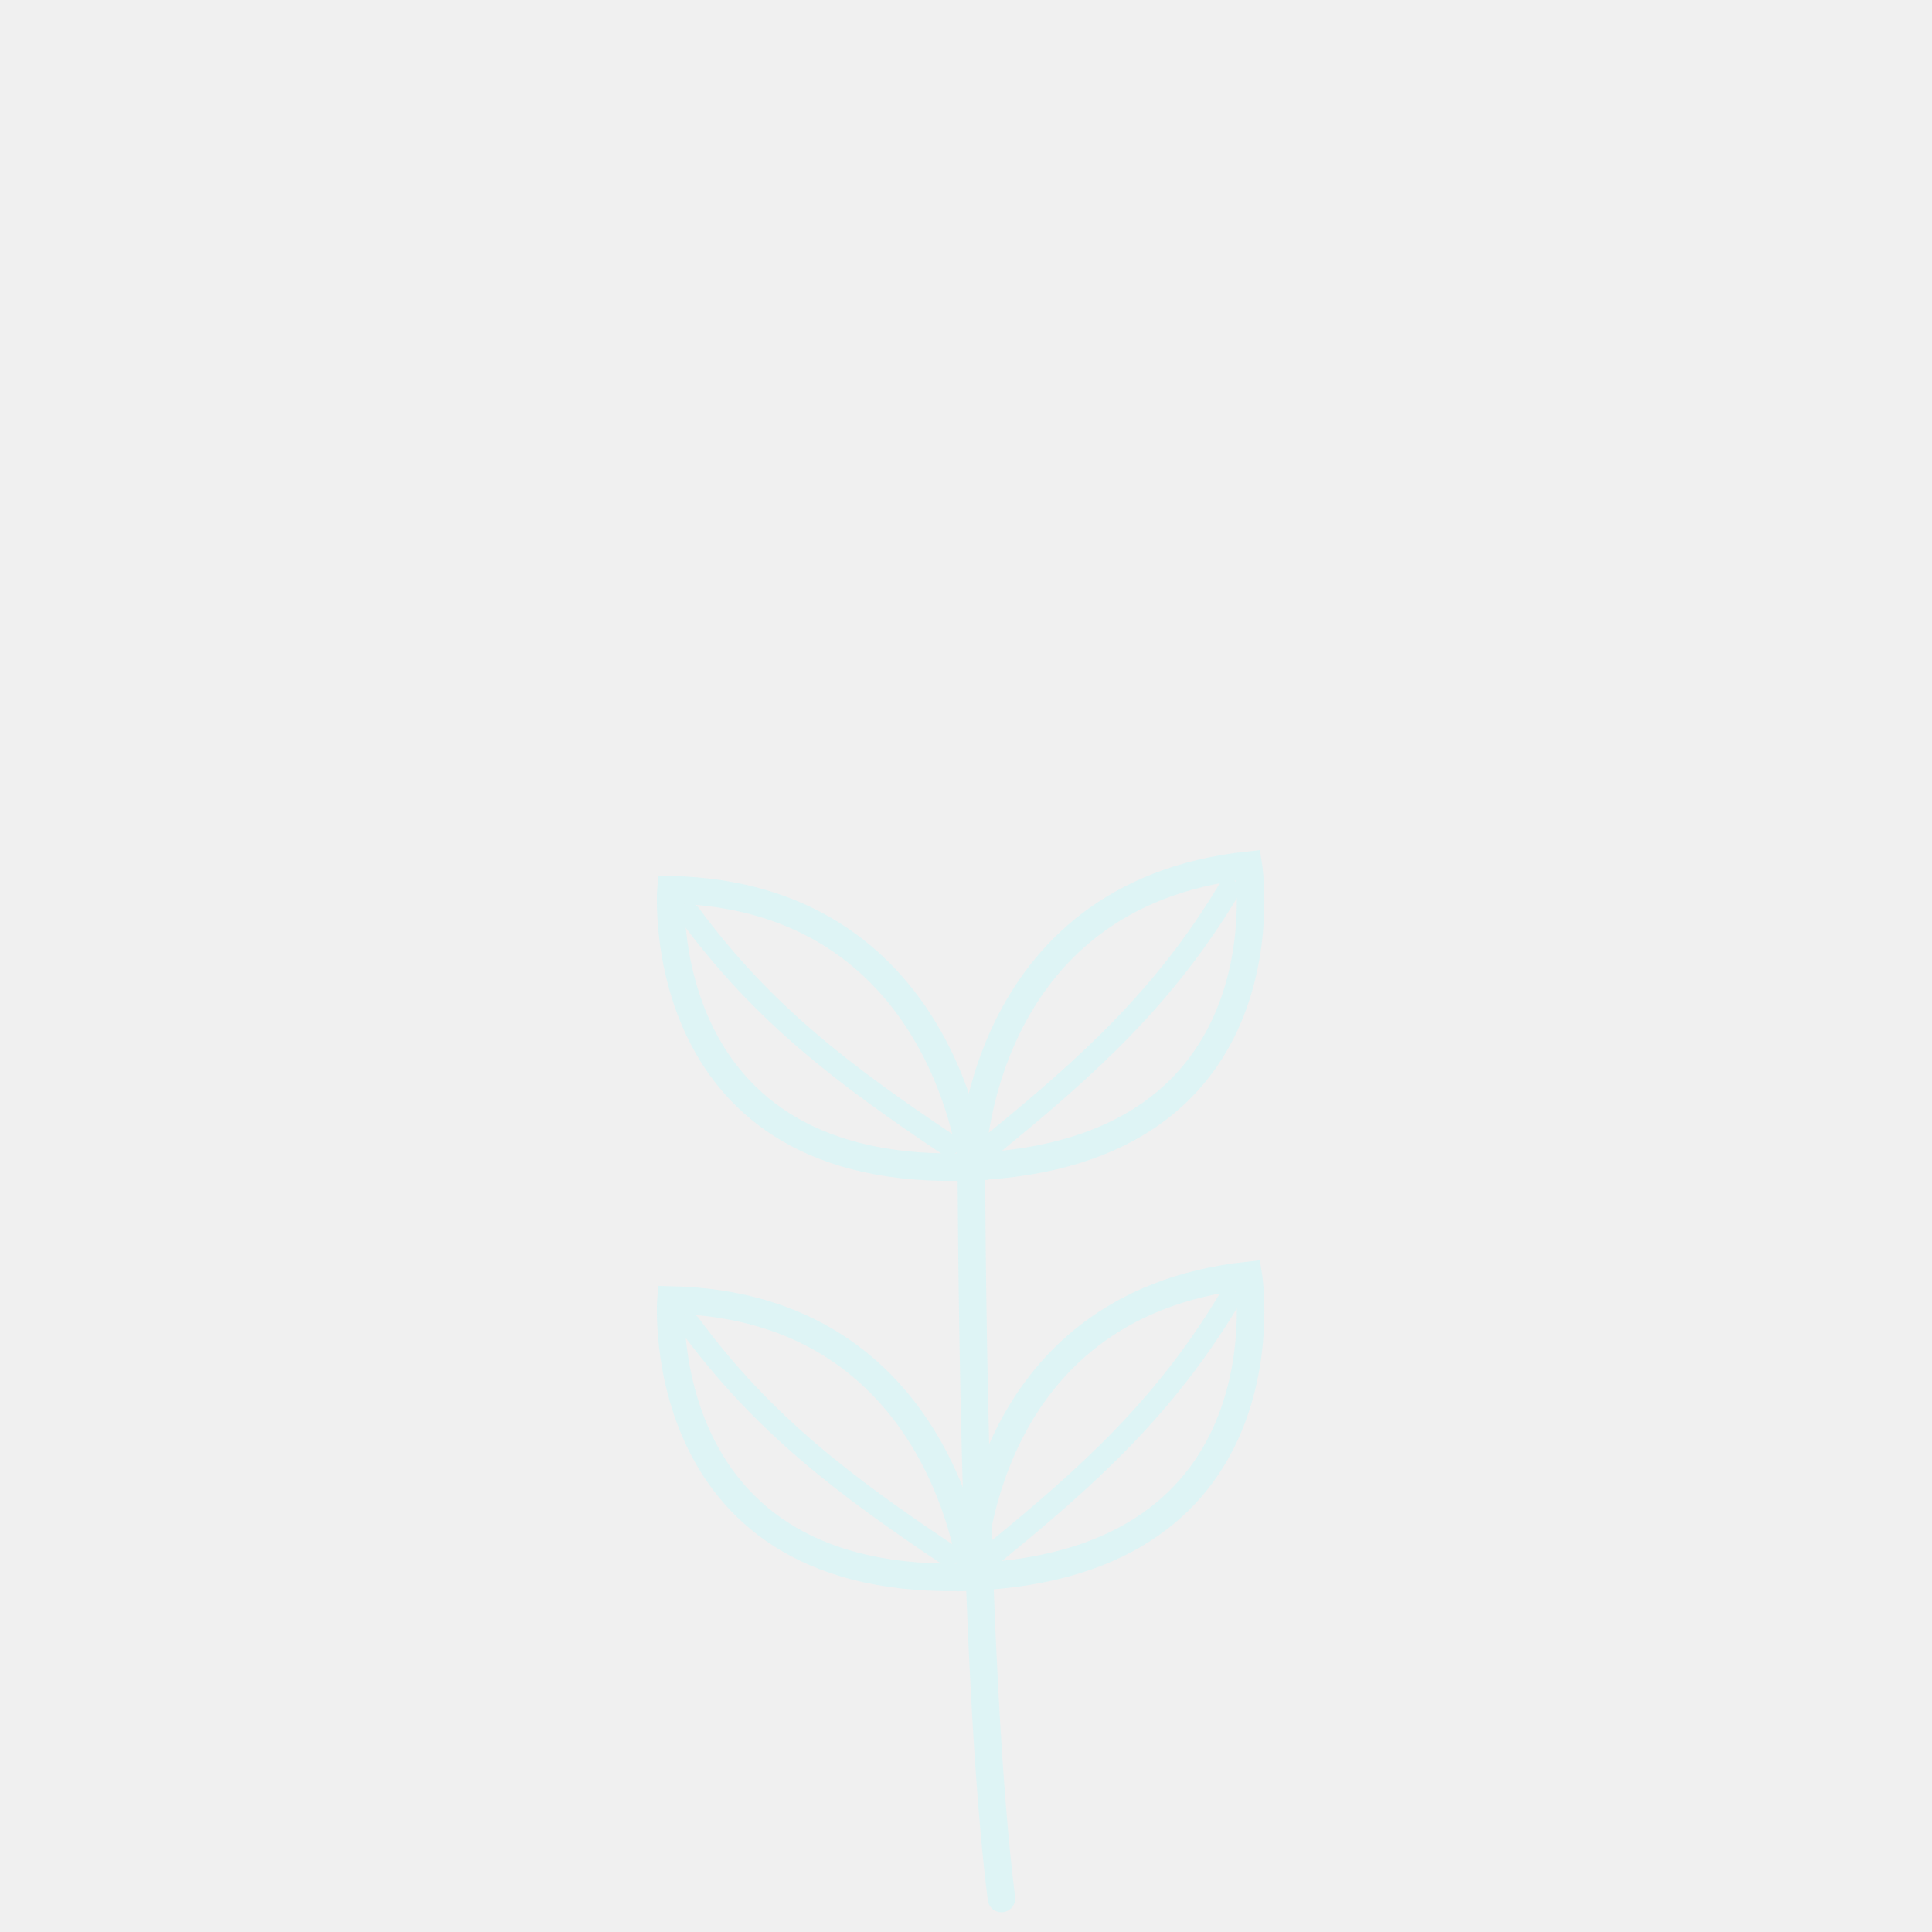
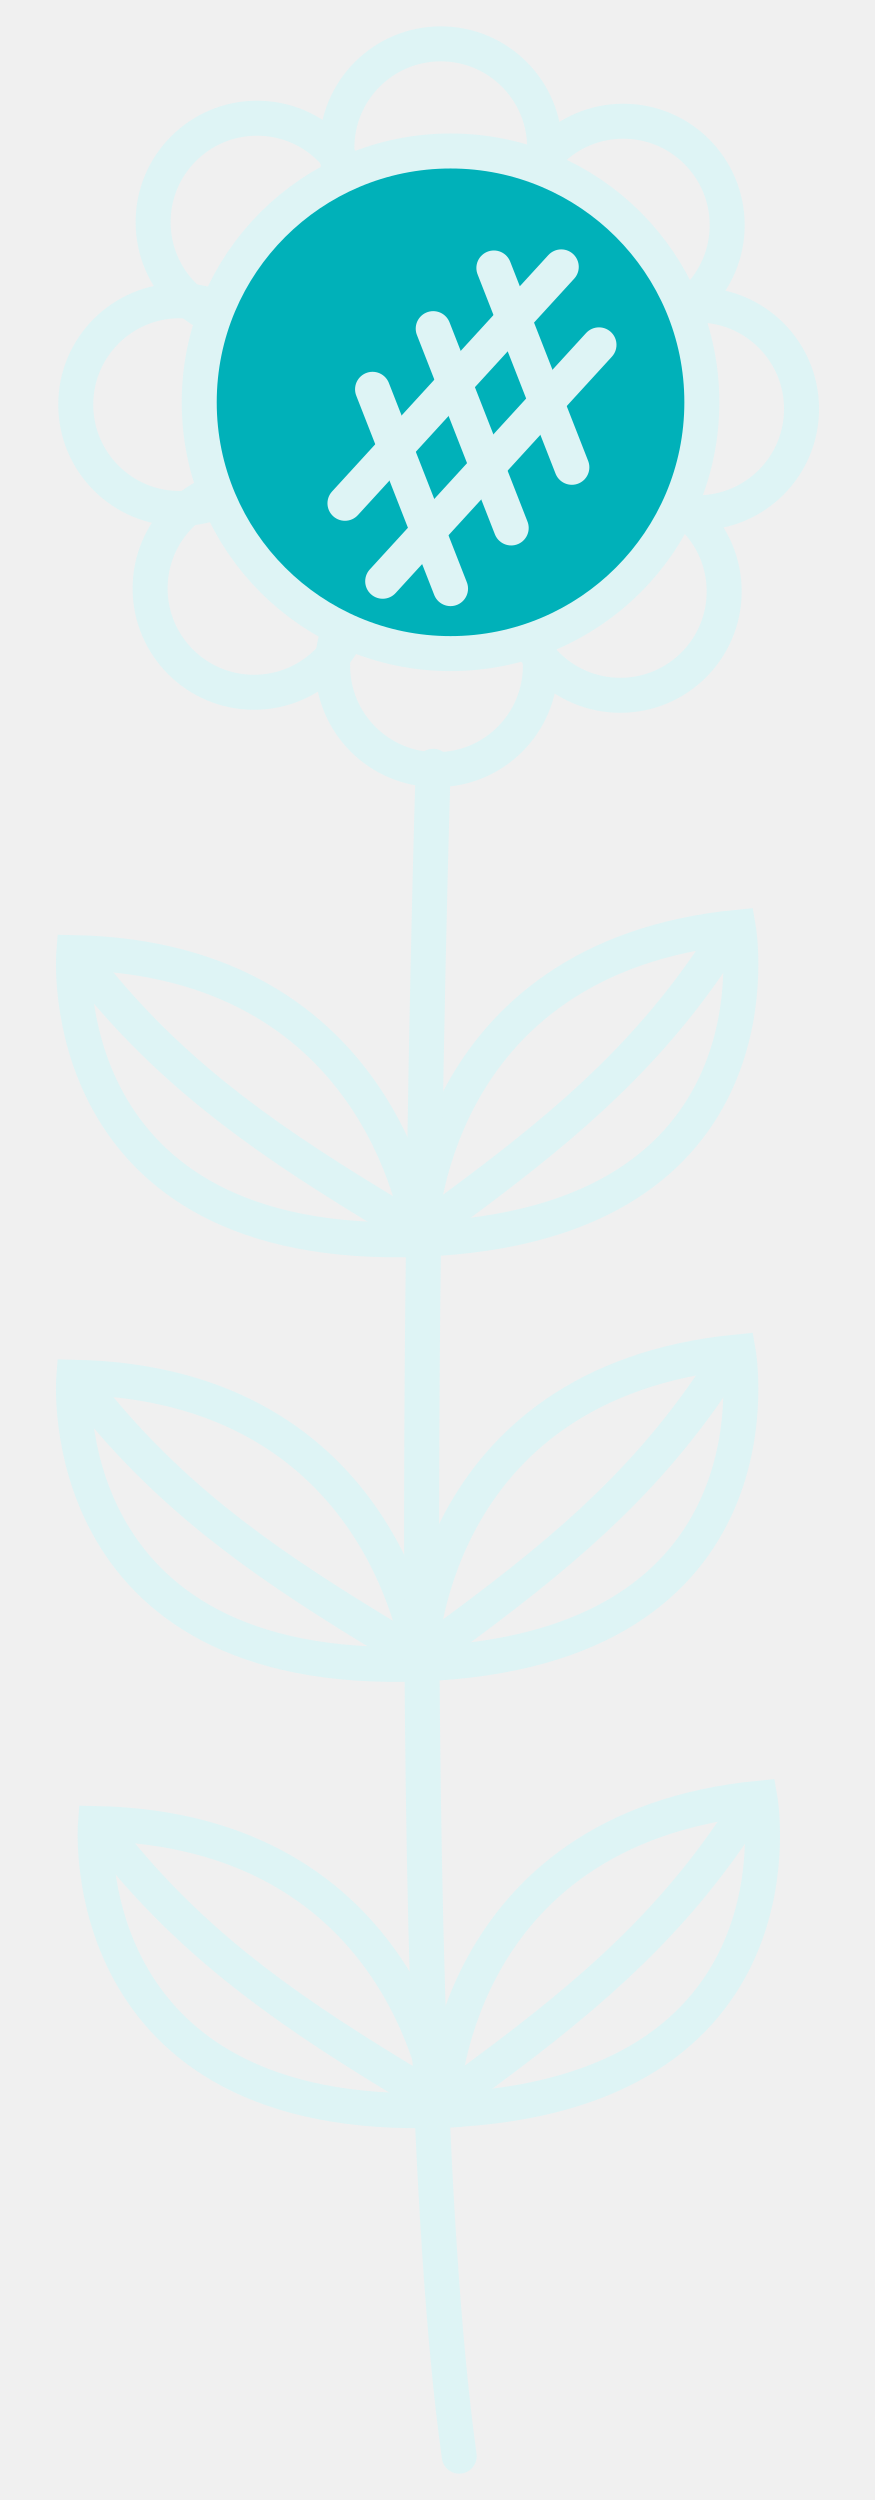
- <svg xmlns="http://www.w3.org/2000/svg" version="1.1" x="0px" y="0px" viewBox="0 0 200 200" style="enable-background:new 0 0 200 200;" xml:space="preserve">
+ <svg xmlns="http://www.w3.org/2000/svg" version="1.1" x="0px" y="0px" viewBox="0 0 70 200" style="enable-background:new 0 0 70 200;" xml:space="preserve">
  <style type="text/css">
- 	.st0{display:none;}
- 	.st1{display:inline;}
- 	.st2{fill:none;stroke:#DEF4F5;stroke-width:2.8;stroke-linecap:round;stroke-miterlimit:10;}
- 	.st3{fill:#00B1B9;stroke:#DEF4F5;stroke-width:2.8;stroke-miterlimit:10;}
+ 	.st0{fill:none;stroke:#DEF4F5;stroke-width:2.8;stroke-linecap:round;stroke-miterlimit:10;}
+ 	.st1{fill:#00B1B9;stroke:#DEF4F5;stroke-width:2.8;stroke-miterlimit:10;}
+ 	.st2{display:none;}
+ 	.st3{display:inline;}
	.st4{fill:none;stroke:#DEF4F5;stroke-width:2.851;stroke-linecap:round;stroke-miterlimit:10;}
	.st5{fill:none;stroke:#DEF4F5;stroke-width:2.309;stroke-linecap:round;stroke-miterlimit:10;}
+ 	.st6{fill:#FFFFFF;}
</style>
-   <g id="Layer_1" class="st0">
-     <g class="st1">
+   <g id="Layer_1">
+     <g>
      <g>
-         <circle class="st2" cx="100.262" cy="11.819" r="8.311" />
-         <circle class="st2" cx="85.56" cy="17.768" r="8.311" />
-         <circle class="st2" cx="79.37" cy="32.37" r="8.311" />
-         <circle class="st2" cx="85.319" cy="47.072" r="8.311" />
-         <circle class="st2" cx="99.921" cy="53.262" r="8.311" />
-         <circle class="st2" cx="114.623" cy="47.313" r="8.311" />
-         <circle class="st2" cx="120.813" cy="32.711" r="8.311" />
-         <circle class="st2" cx="114.864" cy="18.009" r="8.311" />
+         <circle class="st0" cx="35.262" cy="11.819" r="8.311" />
+         <circle class="st0" cx="20.56" cy="17.768" r="8.311" />
+         <circle class="st0" cx="14.37" cy="32.37" r="8.311" />
+         <circle class="st0" cx="20.319" cy="47.072" r="8.311" />
+         <circle class="st0" cx="34.921" cy="53.262" r="8.311" />
+         <circle class="st0" cx="49.623" cy="47.313" r="8.311" />
+         <circle class="st0" cx="55.813" cy="32.711" r="8.311" />
+         <circle class="st0" cx="49.864" cy="18.009" r="8.311" />
      </g>
-       <path class="st2" d="M70.902,76.206c0,0-1.947,24.075,27.765,22.938    C98.668,99.143,96.155,76.709,70.902,76.206z" />
-       <path class="st2" d="M124.063,74.171c0,0,4.213,23.839-25.499,24.976    C98.563,99.147,98.949,76.602,124.063,74.171z" />
-       <path class="st2" d="M72.619,78.238c6.79,8.3,14.36,13.389,23.811,19.089" />
-       <path class="st2" d="M122.245,76.248c-5.897,8.835-12.906,14.538-21.723,21.008" />
-       <path class="st2" d="M70.902,110.176c0,0-1.947,24.075,27.765,22.938    C98.668,133.114,96.155,110.679,70.902,110.176z" />
-       <path class="st2" d="M124.063,108.142c0,0,4.213,23.839-25.499,24.976    C98.563,133.118,98.949,110.572,124.063,108.142z" />
-       <path class="st2" d="M72.619,112.208c6.79,8.3,14.36,13.389,23.811,19.089" />
-       <path class="st2" d="M122.245,110.219c-5.897,8.835-12.906,14.538-21.723,21.008" />
-       <path class="st2" d="M72.636,145.88c0,0-1.947,24.075,27.765,22.938    C100.401,168.818,97.888,146.383,72.636,145.88z" />
-       <path class="st2" d="M125.796,143.846c0,0,4.213,23.839-25.499,24.976    C100.297,168.822,100.682,146.276,125.796,143.846z" />
-       <path class="st2" d="M74.352,147.912c6.79,8.3,14.36,13.389,23.811,19.089" />
-       <path class="st2" d="M123.978,145.923c-5.897,8.835-12.906,14.538-21.723,21.008" />
-       <path class="st2" d="M101.737,196.492c-5.2-37.437-2.08-135.19-2.08-135.19" />
-       <circle class="st3" cx="101.043" cy="32.184" r="20.105" />
-       <line class="st2" x1="94.804" y1="31.144" x2="101.043" y2="47.09" />
-       <line class="st2" x1="99.657" y1="26.291" x2="105.896" y2="42.237" />
-       <line class="st2" x1="104.51" y1="21.438" x2="110.749" y2="37.384" />
-       <line class="st2" x1="109.901" y1="21.351" x2="92.597" y2="40.264" />
-       <line class="st2" x1="112.919" y1="27.588" x2="95.615" y2="46.501" />
+       <path class="st0" d="M5.902,76.206c0,0-1.947,24.075,27.765,22.938    C33.668,99.143,31.155,76.709,5.902,76.206z" />
+       <path class="st0" d="M59.063,74.171c0,0,4.213,23.839-25.499,24.976    C33.563,99.147,33.949,76.602,59.063,74.171z" />
+       <path class="st0" d="M7.619,78.238c6.79,8.3,14.36,13.389,23.811,19.089" />
+       <path class="st0" d="M57.245,76.248c-5.897,8.835-12.906,14.538-21.723,21.008" />
+       <path class="st0" d="M5.902,110.176c0,0-1.947,24.075,27.765,22.938    C33.668,133.114,31.155,110.679,5.902,110.176z" />
+       <path class="st0" d="M59.063,108.142c0,0,4.213,23.839-25.499,24.976    C33.563,133.118,33.949,110.572,59.063,108.142z" />
+       <path class="st0" d="M7.619,112.208c6.79,8.3,14.36,13.389,23.811,19.089" />
+       <path class="st0" d="M57.245,110.219c-5.897,8.835-12.906,14.538-21.723,21.008" />
+       <path class="st0" d="M7.636,145.88c0,0-1.947,24.075,27.765,22.938    C35.401,168.818,32.888,146.383,7.636,145.88z" />
+       <path class="st0" d="M60.796,143.846c0,0,4.213,23.839-25.499,24.976    C35.297,168.822,35.682,146.276,60.796,143.846z" />
+       <path class="st0" d="M9.352,147.912c6.79,8.3,14.36,13.389,23.811,19.089" />
+       <path class="st0" d="M58.978,145.923c-5.897,8.835-12.906,14.538-21.723,21.008" />
+       <path class="st0" d="M36.737,196.492c-5.2-37.437-2.08-135.19-2.08-135.19" />
+       <circle class="st1" cx="36.043" cy="32.184" r="20.105" />
+       <line class="st0" x1="29.804" y1="31.144" x2="36.043" y2="47.09" />
+       <line class="st0" x1="34.657" y1="26.291" x2="40.896" y2="42.237" />
+       <line class="st0" x1="39.51" y1="21.438" x2="45.749" y2="37.384" />
+       <line class="st0" x1="44.901" y1="21.351" x2="27.597" y2="40.264" />
+       <line class="st0" x1="47.919" y1="27.588" x2="30.615" y2="46.501" />
    </g>
  </g>
-   <g id="Layer_2">
-     <g>
-       <path class="st4" d="M69.455,92.105c0,0-2.189,30.093,31.22,28.672    C100.675,120.777,97.849,92.734,69.455,92.105z" />
-       <path class="st4" d="M129.23,89.562c0,0,4.737,29.799-28.672,31.22    C100.558,120.782,100.991,92.6,129.23,89.562z" />
-       <path class="st5" d="M71.385,94.645c7.634,10.375,16.147,16.737,26.774,23.861" />
-       <path class="st5" d="M127.186,92.158c-6.631,11.044-14.511,18.173-24.426,26.26" />
-       <path class="st4" d="M69.455,134.569c0,0-2.189,30.093,31.22,28.672    C100.675,163.241,97.849,135.197,69.455,134.569z" />
-       <path class="st4" d="M129.23,132.026c0,0,4.737,29.799-28.672,31.22    C100.558,163.246,100.991,135.064,129.23,132.026z" />
-       <path class="st5" d="M71.385,137.109c7.634,10.375,16.147,16.737,26.774,23.861" />
-       <path class="st5" d="M127.186,134.622c-6.631,11.044-14.511,18.173-24.426,26.26" />
-       <path class="st4" d="M103.668,196.533c-3.033-23.832-3.11-75.751-3.11-75.751" />
+   <g id="Layer_2" class="st2">
+     <g class="st3">
+       <path class="st4" d="M4.455,92.105c0,0-2.189,30.093,31.22,28.672    C35.675,120.777,32.849,92.734,4.455,92.105z" />
+       <path class="st4" d="M64.23,89.562c0,0,4.737,29.799-28.672,31.22    C35.558,120.782,35.991,92.6,64.23,89.562z" />
+       <path class="st5" d="M6.385,94.645c7.634,10.375,16.147,16.737,26.774,23.861" />
+       <path class="st5" d="M62.186,92.158c-6.631,11.044-14.511,18.173-24.426,26.26" />
+       <path class="st4" d="M4.455,134.569c0,0-2.189,30.093,31.22,28.672    C35.675,163.241,32.849,135.197,4.455,134.569z" />
+       <path class="st4" d="M64.23,132.026c0,0,4.737,29.799-28.672,31.22    C35.558,163.246,35.991,135.064,64.23,132.026z" />
+       <path class="st5" d="M6.385,137.109c7.634,10.375,16.147,16.737,26.774,23.861" />
+       <path class="st5" d="M62.186,134.622c-6.631,11.044-14.511,18.173-24.426,26.26" />
+       <path class="st4" d="M38.668,196.533c-3.033-23.832-3.11-75.751-3.11-75.751" />
+     </g>
+   </g>
+   <g id="Layer_3" class="st2">
+     <g class="st3">
+       <path class="st4" d="M4.455,144.105c0,0-2.189,30.093,31.22,28.672    C35.675,172.777,32.849,144.734,4.455,144.105z" />
+       <path class="st4" d="M64.23,141.562c0,0,4.737,29.799-28.672,31.22    C35.558,172.782,35.991,144.6,64.23,141.562z" />
+       <path class="st5" d="M6.385,146.645c7.634,10.375,16.147,16.737,26.774,23.861" />
+       <path class="st5" d="M62.186,144.158c-6.631,11.044-14.511,18.173-24.426,26.26" />
+       <line class="st4" x1="36.404" y1="196.184" x2="35.558" y2="172.782" />
+     </g>
+   </g>
+   <g id="Layer_4" class="st2">
+     <g class="st3">
+       <path class="st6" d="M11.188,141.076c0,0-6.99,16.78,12.945,15.005    C24.133,156.081,25.988,139.758,11.188,141.076z" />
+       <path class="st6" d="M24.833,176.681c0,0-16.254,8.139,0,19.817    C24.833,196.499,36.9,185.351,24.833,176.681z" />
+       <path class="st6" d="M56.874,147.382c0,0-17.852,3.425-5.376,19.074    C51.499,166.456,66.138,159,56.874,147.382z" />
    </g>
  </g>
</svg>
